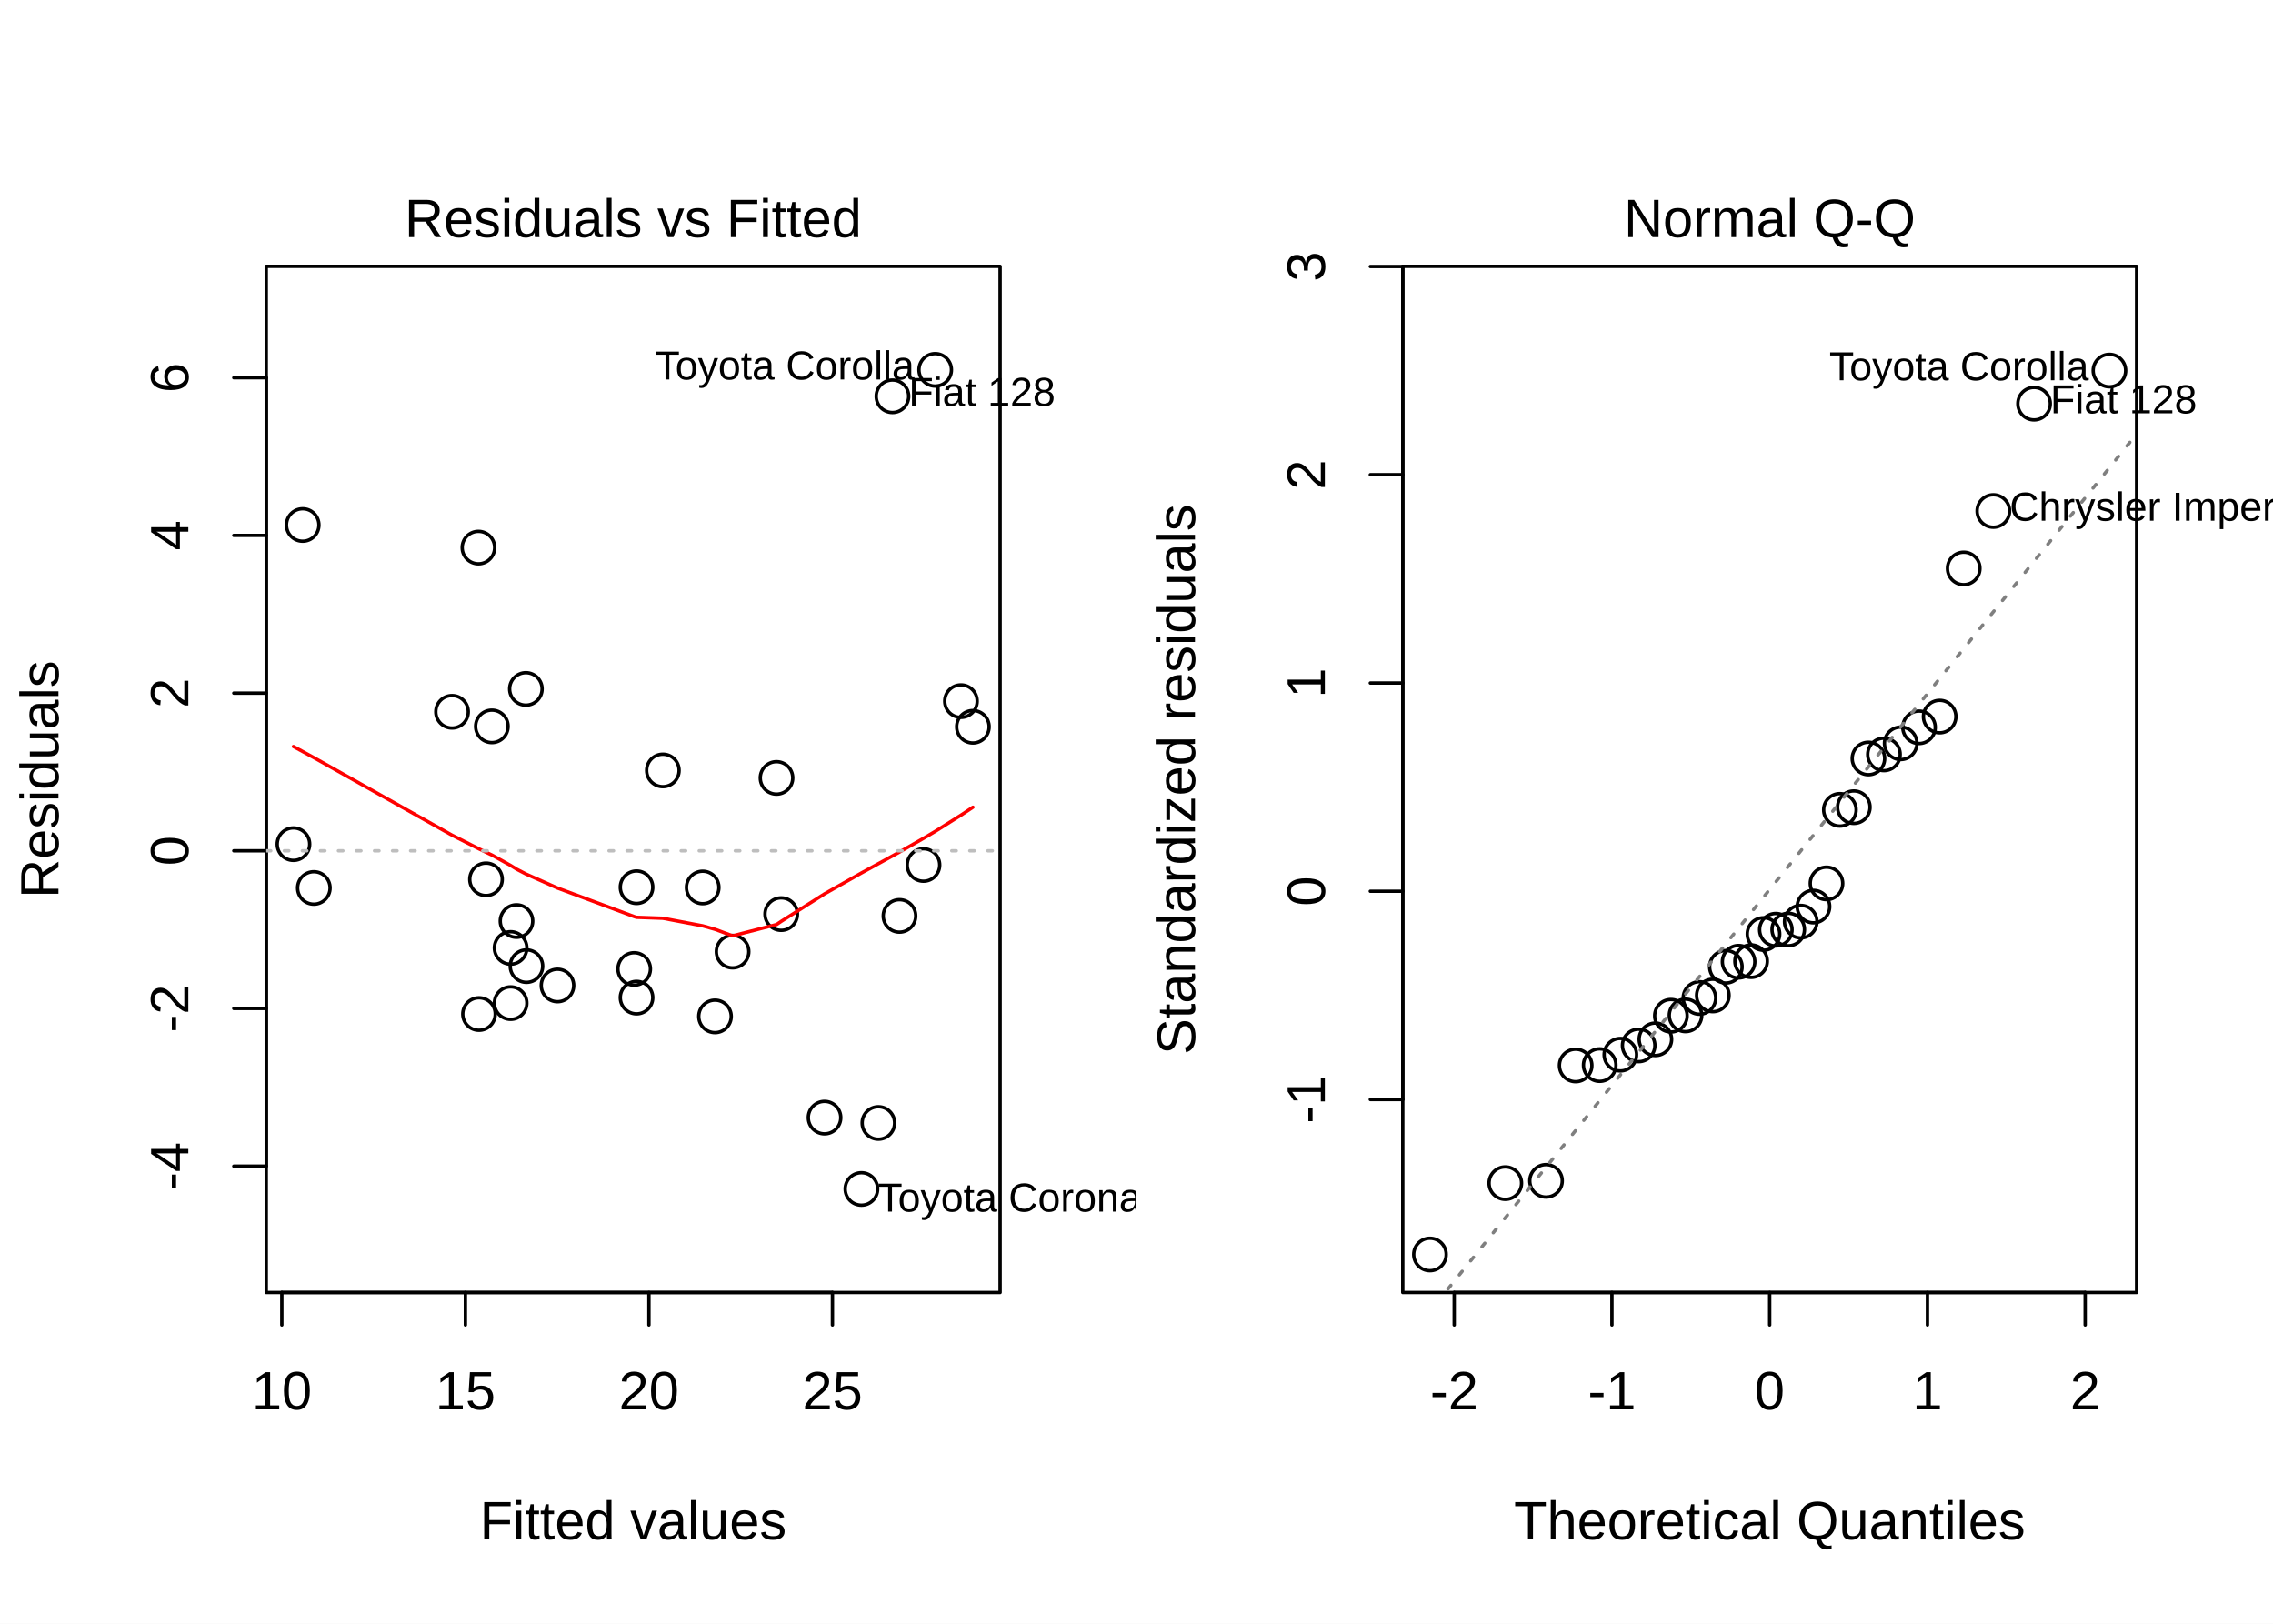
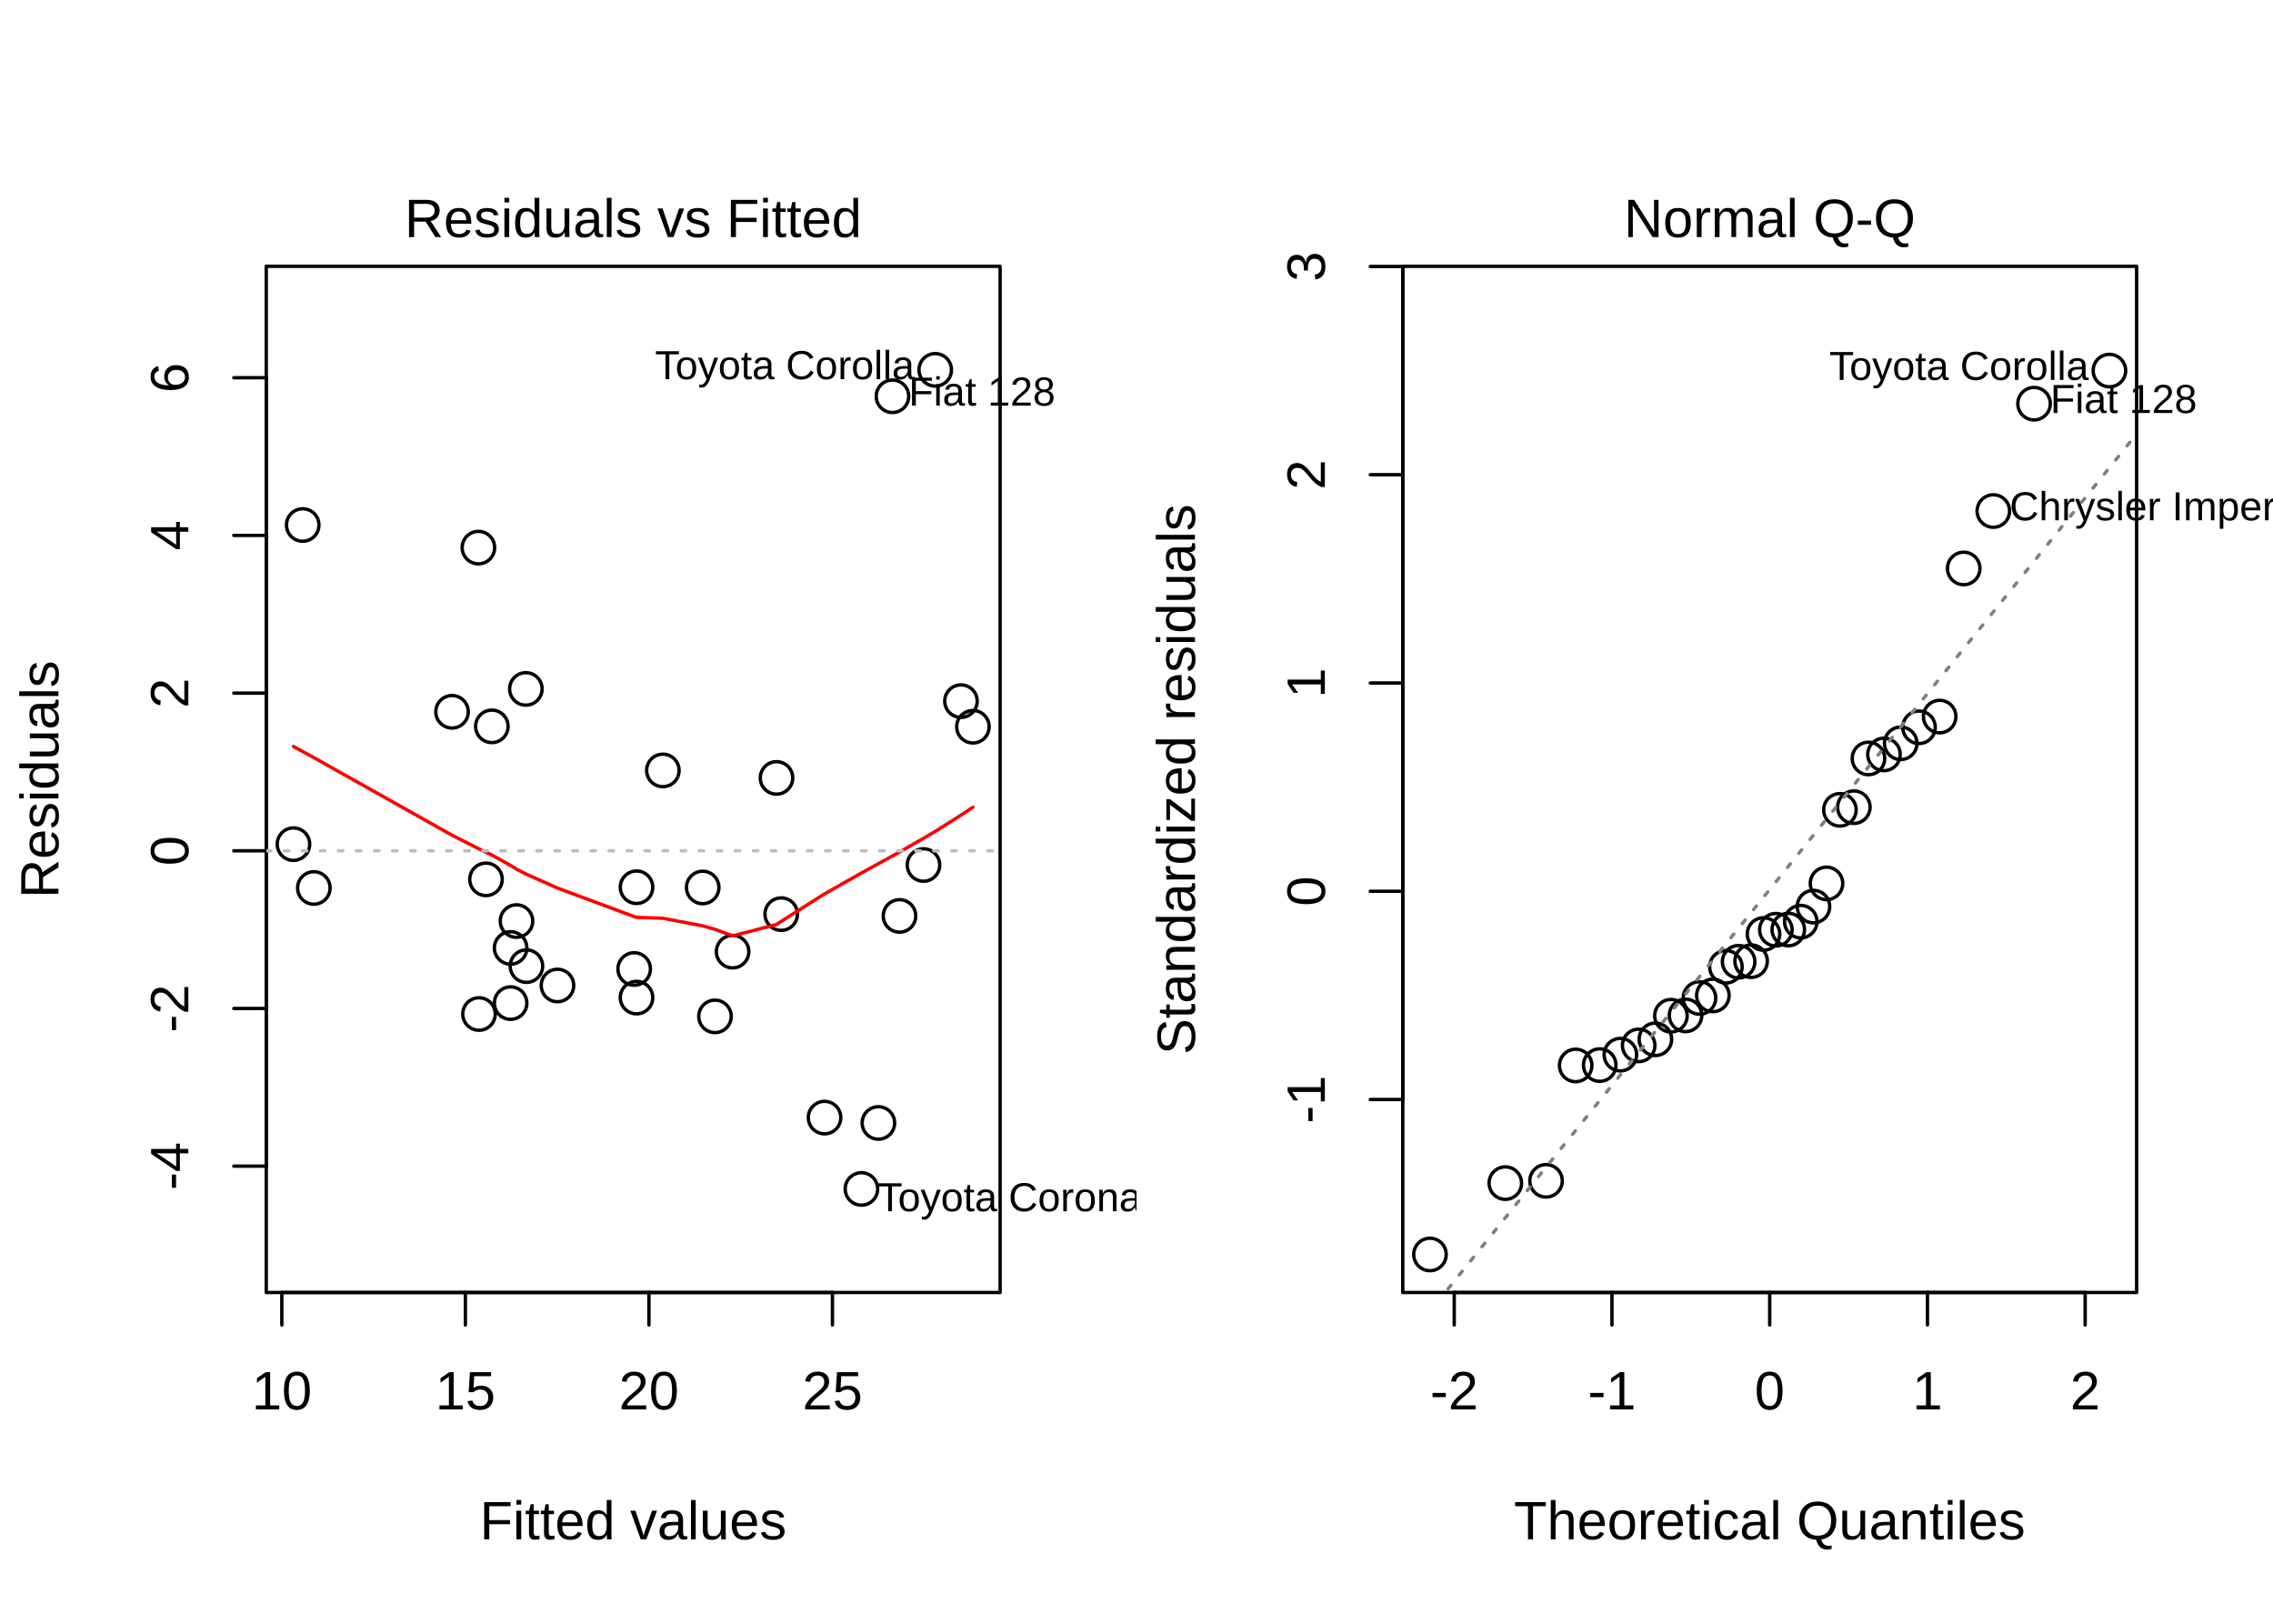
<svg xmlns="http://www.w3.org/2000/svg" viewBox="0 0 504.00 360.00">
  <defs>
    <style type="text/css">
    line, polyline, path, rect, circle {
      fill: none;
      stroke: #000000;
      stroke-linecap: round;
      stroke-linejoin: round;
      stroke-miterlimit: 10.00;
    }
  </style>
  </defs>
  <rect width="100%" height="100%" style="stroke: none; fill: #FFFFFF;" />
  <line x1="62.49" y1="286.56" x2="184.58" y2="286.56" style="stroke-width: 0.75;" />
  <line x1="62.49" y1="286.56" x2="62.49" y2="293.76" style="stroke-width: 0.75;" />
  <line x1="103.19" y1="286.56" x2="103.19" y2="293.76" style="stroke-width: 0.75;" />
  <line x1="143.89" y1="286.56" x2="143.89" y2="293.76" style="stroke-width: 0.75;" />
  <line x1="184.58" y1="286.56" x2="184.58" y2="293.76" style="stroke-width: 0.75;" />
-   <text x="55.82" y="312.48" style="font-size: 12.00px; font-family: Arial;" textLength="13.35px" lengthAdjust="spacingAndGlyphs">10</text>
-   <text x="96.52" y="312.48" style="font-size: 12.00px; font-family: Arial;" textLength="13.35px" lengthAdjust="spacingAndGlyphs">15</text>
-   <text x="137.21" y="312.48" style="font-size: 12.00px; font-family: Arial;" textLength="13.35px" lengthAdjust="spacingAndGlyphs">20</text>
-   <text x="177.91" y="312.48" style="font-size: 12.00px; font-family: Arial;" textLength="13.35px" lengthAdjust="spacingAndGlyphs">25</text>
+   <text x="55.82" y="312.48" style="font-size: 12.00px; font-family: Liberation Sans;" textLength="13.35px" lengthAdjust="spacingAndGlyphs">10</text>
+   <text x="96.52" y="312.48" style="font-size: 12.00px; font-family: Liberation Sans;" textLength="13.35px" lengthAdjust="spacingAndGlyphs">15</text>
+   <text x="137.21" y="312.48" style="font-size: 12.00px; font-family: Liberation Sans;" textLength="13.35px" lengthAdjust="spacingAndGlyphs">20</text>
+   <text x="177.91" y="312.48" style="font-size: 12.00px; font-family: Liberation Sans;" textLength="13.35px" lengthAdjust="spacingAndGlyphs">25</text>
  <line x1="59.04" y1="258.55" x2="59.04" y2="83.75" style="stroke-width: 0.75;" />
  <line x1="59.04" y1="258.55" x2="51.84" y2="258.55" style="stroke-width: 0.75;" />
  <line x1="59.04" y1="223.59" x2="51.84" y2="223.59" style="stroke-width: 0.75;" />
  <line x1="59.04" y1="188.63" x2="51.84" y2="188.63" style="stroke-width: 0.75;" />
  <line x1="59.04" y1="153.67" x2="51.84" y2="153.67" style="stroke-width: 0.75;" />
  <line x1="59.04" y1="118.71" x2="51.84" y2="118.71" style="stroke-width: 0.75;" />
  <line x1="59.04" y1="83.75" x2="51.84" y2="83.75" style="stroke-width: 0.75;" />
-   <text transform="translate(41.76,263.88) rotate(-90)" style="font-size: 12.00px; font-family: Arial;" textLength="10.67px" lengthAdjust="spacingAndGlyphs">-4</text>
-   <text transform="translate(41.76,228.92) rotate(-90)" style="font-size: 12.00px; font-family: Arial;" textLength="10.67px" lengthAdjust="spacingAndGlyphs">-2</text>
-   <text transform="translate(41.76,191.96) rotate(-90)" style="font-size: 12.00px; font-family: Arial;" textLength="6.67px" lengthAdjust="spacingAndGlyphs">0</text>
-   <text transform="translate(41.76,157.01) rotate(-90)" style="font-size: 12.00px; font-family: Arial;" textLength="6.67px" lengthAdjust="spacingAndGlyphs">2</text>
-   <text transform="translate(41.76,122.05) rotate(-90)" style="font-size: 12.00px; font-family: Arial;" textLength="6.67px" lengthAdjust="spacingAndGlyphs">4</text>
-   <text transform="translate(41.76,87.09) rotate(-90)" style="font-size: 12.00px; font-family: Arial;" textLength="6.67px" lengthAdjust="spacingAndGlyphs">6</text>
+   <text transform="translate(41.76,263.88) rotate(-90)" style="font-size: 12.00px; font-family: Liberation Sans;" textLength="10.67px" lengthAdjust="spacingAndGlyphs">-4</text>
+   <text transform="translate(41.76,228.92) rotate(-90)" style="font-size: 12.00px; font-family: Liberation Sans;" textLength="10.67px" lengthAdjust="spacingAndGlyphs">-2</text>
+   <text transform="translate(41.76,191.96) rotate(-90)" style="font-size: 12.00px; font-family: Liberation Sans;" textLength="6.67px" lengthAdjust="spacingAndGlyphs">0</text>
+   <text transform="translate(41.76,157.01) rotate(-90)" style="font-size: 12.00px; font-family: Liberation Sans;" textLength="6.67px" lengthAdjust="spacingAndGlyphs">2</text>
+   <text transform="translate(41.76,122.05) rotate(-90)" style="font-size: 12.00px; font-family: Liberation Sans;" textLength="6.67px" lengthAdjust="spacingAndGlyphs">4</text>
+   <text transform="translate(41.76,87.09) rotate(-90)" style="font-size: 12.00px; font-family: Liberation Sans;" textLength="6.67px" lengthAdjust="spacingAndGlyphs">6</text>
  <polyline points="59.04,286.56 221.76,286.56 221.76,59.04 59.04,59.04 59.04,286.56 " style="stroke-width: 0.75;" />
  <defs>
    <clipPath id="cpMHwyNTJ8MzYwfDA=">
      <rect x="0.00" y="0.00" width="252.00" height="360.00" />
    </clipPath>
  </defs>
  <g clip-path="url(#cpMHwyNTJ8MzYwfDA=)">
-     <text x="106.38" y="341.28" style="font-size: 12.00px; font-family: Arial;" textLength="68.03px" lengthAdjust="spacingAndGlyphs">Fitted values</text>
-   </g>
-   <g clip-path="url(#cpMHwyNTJ8MzYwfDA=)">
-     <text transform="translate(12.96,199.15) rotate(-90)" style="font-size: 12.00px; font-family: Arial;" textLength="52.69px" lengthAdjust="spacingAndGlyphs">Residuals</text>
+     <text x="106.38" y="341.28" style="font-size: 12.00px; font-family: Liberation Sans;" textLength="68.03px" lengthAdjust="spacingAndGlyphs">Fitted values</text>
+   </g>
+   <g clip-path="url(#cpMHwyNTJ8MzYwfDA=)">
+     <text transform="translate(12.96,199.15) rotate(-90)" style="font-size: 12.00px; font-family: Liberation Sans;" textLength="52.69px" lengthAdjust="spacingAndGlyphs">Residuals</text>
  </g>
  <defs>
    <clipPath id="cpNTkuMDR8MjIxLjc2fDI4Ni41Nnw1OS4wNA==">
      <rect x="59.04" y="59.04" width="162.72" height="227.52" />
    </clipPath>
  </defs>
  <circle cx="162.44" cy="210.99" r="2.70pt" style="stroke-width: 0.75;" clip-path="url(#cpNTkuMDR8MjIxLjc2fDI4Ni41Nnw1OS4wNA==)" />
  <circle cx="155.81" cy="196.76" r="2.70pt" style="stroke-width: 0.75;" clip-path="url(#cpNTkuMDR8MjIxLjc2fDI4Ni41Nnw1OS4wNA==)" />
  <circle cx="194.77" cy="248.97" r="2.70pt" style="stroke-width: 0.75;" clip-path="url(#cpNTkuMDR8MjIxLjc2fDI4Ni41Nnw1OS4wNA==)" />
  <circle cx="146.98" cy="170.81" r="2.70pt" style="stroke-width: 0.75;" clip-path="url(#cpNTkuMDR8MjIxLjc2fDI4Ni41Nnw1OS4wNA==)" />
  <circle cx="116.60" cy="152.74" r="2.70pt" style="stroke-width: 0.75;" clip-path="url(#cpNTkuMDR8MjIxLjc2fDI4Ni41Nnw1OS4wNA==)" />
  <circle cx="140.62" cy="214.83" r="2.70pt" style="stroke-width: 0.75;" clip-path="url(#cpNTkuMDR8MjIxLjc2fDI4Ni41Nnw1OS4wNA==)" />
  <circle cx="113.22" cy="222.40" r="2.70pt" style="stroke-width: 0.75;" clip-path="url(#cpNTkuMDR8MjIxLjc2fDI4Ni41Nnw1OS4wNA==)" />
  <circle cx="172.18" cy="172.47" r="2.70pt" style="stroke-width: 0.75;" clip-path="url(#cpNTkuMDR8MjIxLjc2fDI4Ni41Nnw1OS4wNA==)" />
  <circle cx="173.22" cy="202.67" r="2.70pt" style="stroke-width: 0.75;" clip-path="url(#cpNTkuMDR8MjIxLjc2fDI4Ni41Nnw1OS4wNA==)" />
  <circle cx="141.14" cy="196.71" r="2.70pt" style="stroke-width: 0.75;" clip-path="url(#cpNTkuMDR8MjIxLjc2fDI4Ni41Nnw1OS4wNA==)" />
  <circle cx="141.14" cy="221.18" r="2.70pt" style="stroke-width: 0.75;" clip-path="url(#cpNTkuMDR8MjIxLjc2fDI4Ni41Nnw1OS4wNA==)" />
  <circle cx="100.23" cy="157.81" r="2.70pt" style="stroke-width: 0.75;" clip-path="url(#cpNTkuMDR8MjIxLjc2fDI4Ni41Nnw1OS4wNA==)" />
  <circle cx="109.06" cy="161.04" r="2.70pt" style="stroke-width: 0.75;" clip-path="url(#cpNTkuMDR8MjIxLjc2fDI4Ni41Nnw1OS4wNA==)" />
  <circle cx="107.76" cy="194.96" r="2.70pt" style="stroke-width: 0.75;" clip-path="url(#cpNTkuMDR8MjIxLjc2fDI4Ni41Nnw1OS4wNA==)" />
  <circle cx="69.59" cy="196.87" r="2.70pt" style="stroke-width: 0.75;" clip-path="url(#cpNTkuMDR8MjIxLjc2fDI4Ni41Nnw1OS4wNA==)" />
  <circle cx="65.07" cy="187.16" r="2.70pt" style="stroke-width: 0.75;" clip-path="url(#cpNTkuMDR8MjIxLjc2fDI4Ni41Nnw1OS4wNA==)" />
  <circle cx="67.12" cy="116.40" r="2.70pt" style="stroke-width: 0.75;" clip-path="url(#cpNTkuMDR8MjIxLjc2fDI4Ni41Nnw1OS4wNA==)" />
  <circle cx="197.89" cy="87.86" r="2.70pt" style="stroke-width: 0.75;" clip-path="url(#cpNTkuMDR8MjIxLjc2fDI4Ni41Nnw1OS4wNA==)" />
  <circle cx="213.08" cy="155.45" r="2.70pt" style="stroke-width: 0.75;" clip-path="url(#cpNTkuMDR8MjIxLjc2fDI4Ni41Nnw1OS4wNA==)" />
  <circle cx="207.37" cy="82.00" r="2.70pt" style="stroke-width: 0.75;" clip-path="url(#cpNTkuMDR8MjIxLjc2fDI4Ni41Nnw1OS4wNA==)" />
  <circle cx="191.01" cy="263.60" r="2.70pt" style="stroke-width: 0.75;" clip-path="url(#cpNTkuMDR8MjIxLjc2fDI4Ni41Nnw1OS4wNA==)" />
  <circle cx="114.52" cy="204.21" r="2.70pt" style="stroke-width: 0.75;" clip-path="url(#cpNTkuMDR8MjIxLjc2fDI4Ni41Nnw1OS4wNA==)" />
  <circle cx="116.73" cy="214.20" r="2.70pt" style="stroke-width: 0.75;" clip-path="url(#cpNTkuMDR8MjIxLjc2fDI4Ni41Nnw1OS4wNA==)" />
  <circle cx="106.21" cy="224.82" r="2.70pt" style="stroke-width: 0.75;" clip-path="url(#cpNTkuMDR8MjIxLjc2fDI4Ni41Nnw1OS4wNA==)" />
  <circle cx="106.08" cy="121.41" r="2.70pt" style="stroke-width: 0.75;" clip-path="url(#cpNTkuMDR8MjIxLjc2fDI4Ni41Nnw1OS4wNA==)" />
  <circle cx="204.77" cy="191.78" r="2.70pt" style="stroke-width: 0.75;" clip-path="url(#cpNTkuMDR8MjIxLjc2fDI4Ni41Nnw1OS4wNA==)" />
  <circle cx="199.45" cy="203.07" r="2.70pt" style="stroke-width: 0.75;" clip-path="url(#cpNTkuMDR8MjIxLjc2fDI4Ni41Nnw1OS4wNA==)" />
  <circle cx="215.73" cy="161.13" r="2.70pt" style="stroke-width: 0.75;" clip-path="url(#cpNTkuMDR8MjIxLjc2fDI4Ni41Nnw1OS4wNA==)" />
  <circle cx="123.61" cy="218.49" r="2.70pt" style="stroke-width: 0.75;" clip-path="url(#cpNTkuMDR8MjIxLjc2fDI4Ni41Nnw1OS4wNA==)" />
  <circle cx="158.54" cy="225.34" r="2.70pt" style="stroke-width: 0.75;" clip-path="url(#cpNTkuMDR8MjIxLjc2fDI4Ni41Nnw1OS4wNA==)" />
  <circle cx="113.22" cy="210.17" r="2.70pt" style="stroke-width: 0.75;" clip-path="url(#cpNTkuMDR8MjIxLjc2fDI4Ni41Nnw1OS4wNA==)" />
  <circle cx="182.83" cy="247.78" r="2.70pt" style="stroke-width: 0.75;" clip-path="url(#cpNTkuMDR8MjIxLjc2fDI4Ni41Nnw1OS4wNA==)" />
  <polyline points="65.07,165.51 67.12,166.62 69.59,167.97 100.23,185.17 106.08,188.14 106.21,188.21 107.76,188.95 109.06,189.57 113.22,191.88 113.22,191.88 114.52,192.69 116.60,193.77 116.73,193.83 123.61,196.89 140.62,203.22 141.14,203.38 141.14,203.38 146.98,203.59 155.81,205.27 158.54,206.04 162.44,207.49 172.18,204.98 173.22,204.28 182.83,198.18 191.01,193.55 194.77,191.49 197.89,189.77 199.45,188.91 204.77,185.87 207.37,184.33 213.08,180.73 215.73,178.97 " style="stroke-width: 0.75; stroke: #FF0000;" clip-path="url(#cpNTkuMDR8MjIxLjc2fDI4Ni41Nnw1OS4wNA==)" />
  <defs>
    <clipPath id="cpMHw1MDR8MzYwfDA=">
      <rect x="0.00" y="0.00" width="504.00" height="360.00" />
    </clipPath>
  </defs>
  <g clip-path="url(#cpMHw1MDR8MzYwfDA=)">
-     <text x="89.71" y="52.56" style="font-size: 12.00px; font-family: Arial;" textLength="101.37px" lengthAdjust="spacingAndGlyphs">Residuals vs Fitted</text>
+     <text x="89.71" y="52.56" style="font-size: 12.00px; font-family: Liberation Sans;" textLength="101.37px" lengthAdjust="spacingAndGlyphs">Residuals vs Fitted</text>
  </g>
  <defs>
    <clipPath id="cpMHwyNTJ8MzYwfDA=">
      <rect x="0.00" y="0.00" width="252.00" height="360.00" />
    </clipPath>
  </defs>
  <g clip-path="url(#cpMHwyNTJ8MzYwfDA=)">
-     <text x="145.24" y="84.14" style="font-size: 9.00px; font-family: Arial;" textLength="58.53px" lengthAdjust="spacingAndGlyphs">Toyota Corolla</text>
-   </g>
-   <g clip-path="url(#cpMHwyNTJ8MzYwfDA=)">
-     <text x="201.49" y="90.00" style="font-size: 9.00px; font-family: Arial;" textLength="32.52px" lengthAdjust="spacingAndGlyphs">Fiat 128</text>
-   </g>
-   <g clip-path="url(#cpMHwyNTJ8MzYwfDA=)">
-     <text x="194.61" y="268.62" style="font-size: 9.00px; font-family: Arial;" textLength="59.53px" lengthAdjust="spacingAndGlyphs">Toyota Corona</text>
+     <text x="145.24" y="84.06" style="font-size: 9.00px; font-family: Liberation Sans;" textLength="58.53px" lengthAdjust="spacingAndGlyphs">Toyota Corolla</text>
+   </g>
+   <g clip-path="url(#cpMHwyNTJ8MzYwfDA=)">
+     <text x="201.49" y="89.92" style="font-size: 9.00px; font-family: Liberation Sans;" textLength="32.52px" lengthAdjust="spacingAndGlyphs">Fiat 128</text>
+   </g>
+   <g clip-path="url(#cpMHwyNTJ8MzYwfDA=)">
+     <text x="194.61" y="268.54" style="font-size: 9.00px; font-family: Liberation Sans;" textLength="59.53px" lengthAdjust="spacingAndGlyphs">Toyota Corona</text>
  </g>
  <defs>
    <clipPath id="cpNTkuMDR8MjIxLjc2fDI4Ni41Nnw1OS4wNA==">
      <rect x="59.04" y="59.04" width="162.72" height="227.52" />
    </clipPath>
  </defs>
  <line x1="59.04" y1="188.63" x2="221.76" y2="188.63" style="stroke-width: 0.75; stroke: #BEBEBE; stroke-dasharray: 1.00,3.00;" clip-path="url(#cpNTkuMDR8MjIxLjc2fDI4Ni41Nnw1OS4wNA==)" />
  <defs>
    <clipPath id="cpMzExLjA0fDQ3My43NnwyODYuNTZ8NTkuMDQ=">
      <rect x="311.04" y="59.04" width="162.72" height="227.52" />
    </clipPath>
  </defs>
  <circle cx="376.83" cy="221.26" r="2.70pt" style="stroke-width: 0.75;" clip-path="url(#cpMzExLjA0fDQ3My43NnwyODYuNTZ8NTkuMDQ=)" />
  <circle cx="393.77" cy="206.13" r="2.70pt" style="stroke-width: 0.75;" clip-path="url(#cpMzExLjA0fDQ3My43NnwyODYuNTZ8NTkuMDQ=)" />
  <circle cx="333.78" cy="262.31" r="2.70pt" style="stroke-width: 0.75;" clip-path="url(#cpMzExLjA0fDQ3My43NnwyODYuNTZ8NTkuMDQ=)" />
  <circle cx="411.06" cy="178.96" r="2.70pt" style="stroke-width: 0.75;" clip-path="url(#cpMzExLjA0fDQ3My43NnwyODYuNTZ8NTkuMDQ=)" />
  <circle cx="430.09" cy="158.87" r="2.70pt" style="stroke-width: 0.75;" clip-path="url(#cpMzExLjA0fDQ3My43NnwyODYuNTZ8NTkuMDQ=)" />
  <circle cx="373.74" cy="225.12" r="2.70pt" style="stroke-width: 0.75;" clip-path="url(#cpMzExLjA0fDQ3My43NnwyODYuNTZ8NTkuMDQ=)" />
  <circle cx="359.29" cy="233.83" r="2.70pt" style="stroke-width: 0.75;" clip-path="url(#cpMzExLjA0fDQ3My43NnwyODYuNTZ8NTkuMDQ=)" />
  <circle cx="407.97" cy="179.55" r="2.70pt" style="stroke-width: 0.75;" clip-path="url(#cpMzExLjA0fDQ3My43NnwyODYuNTZ8NTkuMDQ=)" />
  <circle cx="385.51" cy="213.23" r="2.70pt" style="stroke-width: 0.75;" clip-path="url(#cpMzExLjA0fDQ3My43NnwyODYuNTZ8NTkuMDQ=)" />
  <circle cx="396.52" cy="206.09" r="2.70pt" style="stroke-width: 0.75;" clip-path="url(#cpMzExLjA0fDQ3My43NnwyODYuNTZ8NTkuMDQ=)" />
  <circle cx="363.35" cy="231.78" r="2.70pt" style="stroke-width: 0.75;" clip-path="url(#cpMzExLjA0fDQ3My43NnwyODYuNTZ8NTkuMDQ=)" />
  <circle cx="421.45" cy="164.80" r="2.70pt" style="stroke-width: 0.75;" clip-path="url(#cpMzExLjA0fDQ3My43NnwyODYuNTZ8NTkuMDQ=)" />
  <circle cx="414.30" cy="168.16" r="2.70pt" style="stroke-width: 0.75;" clip-path="url(#cpMzExLjA0fDQ3My43NnwyODYuNTZ8NTkuMDQ=)" />
  <circle cx="399.29" cy="204.34" r="2.70pt" style="stroke-width: 0.75;" clip-path="url(#cpMzExLjA0fDQ3My43NnwyODYuNTZ8NTkuMDQ=)" />
  <circle cx="391.03" cy="207.08" r="2.70pt" style="stroke-width: 0.75;" clip-path="url(#cpMzExLjA0fDQ3My43NnwyODYuNTZ8NTkuMDQ=)" />
  <circle cx="405.00" cy="195.86" r="2.70pt" style="stroke-width: 0.75;" clip-path="url(#cpMzExLjA0fDQ3My43NnwyODYuNTZ8NTkuMDQ=)" />
  <circle cx="441.99" cy="113.30" r="2.70pt" style="stroke-width: 0.75;" clip-path="url(#cpMzExLjA0fDQ3My43NnwyODYuNTZ8NTkuMDQ=)" />
  <circle cx="451.02" cy="89.50" r="2.70pt" style="stroke-width: 0.75;" clip-path="url(#cpMzExLjA0fDQ3My43NnwyODYuNTZ8NTkuMDQ=)" />
  <circle cx="425.51" cy="161.25" r="2.70pt" style="stroke-width: 0.75;" clip-path="url(#cpMzExLjA0fDQ3My43NnwyODYuNTZ8NTkuMDQ=)" />
  <circle cx="467.73" cy="82.16" r="2.70pt" style="stroke-width: 0.75;" clip-path="url(#cpMzExLjA0fDQ3My43NnwyODYuNTZ8NTkuMDQ=)" />
  <circle cx="317.07" cy="278.13" r="2.70pt" style="stroke-width: 0.75;" clip-path="url(#cpMzExLjA0fDQ3My43NnwyODYuNTZ8NTkuMDQ=)" />
  <circle cx="382.69" cy="214.35" r="2.70pt" style="stroke-width: 0.75;" clip-path="url(#cpMzExLjA0fDQ3My43NnwyODYuNTZ8NTkuMDQ=)" />
  <circle cx="370.50" cy="225.20" r="2.70pt" style="stroke-width: 0.75;" clip-path="url(#cpMzExLjA0fDQ3My43NnwyODYuNTZ8NTkuMDQ=)" />
  <circle cx="354.71" cy="236.14" r="2.70pt" style="stroke-width: 0.75;" clip-path="url(#cpMzExLjA0fDQ3My43NnwyODYuNTZ8NTkuMDQ=)" />
  <circle cx="435.42" cy="126.03" r="2.70pt" style="stroke-width: 0.75;" clip-path="url(#cpMzExLjA0fDQ3My43NnwyODYuNTZ8NTkuMDQ=)" />
  <circle cx="402.11" cy="201.00" r="2.70pt" style="stroke-width: 0.75;" clip-path="url(#cpMzExLjA0fDQ3My43NnwyODYuNTZ8NTkuMDQ=)" />
  <circle cx="388.28" cy="213.10" r="2.70pt" style="stroke-width: 0.75;" clip-path="url(#cpMzExLjA0fDQ3My43NnwyODYuNTZ8NTkuMDQ=)" />
  <circle cx="417.74" cy="167.26" r="2.70pt" style="stroke-width: 0.75;" clip-path="url(#cpMzExLjA0fDQ3My43NnwyODYuNTZ8NTkuMDQ=)" />
  <circle cx="367.06" cy="230.42" r="2.70pt" style="stroke-width: 0.75;" clip-path="url(#cpMzExLjA0fDQ3My43NnwyODYuNTZ8NTkuMDQ=)" />
  <circle cx="349.38" cy="236.22" r="2.70pt" style="stroke-width: 0.75;" clip-path="url(#cpMzExLjA0fDQ3My43NnwyODYuNTZ8NTkuMDQ=)" />
  <circle cx="379.80" cy="220.70" r="2.70pt" style="stroke-width: 0.75;" clip-path="url(#cpMzExLjA0fDQ3My43NnwyODYuNTZ8NTkuMDQ=)" />
  <circle cx="342.81" cy="261.80" r="2.70pt" style="stroke-width: 0.75;" clip-path="url(#cpMzExLjA0fDQ3My43NnwyODYuNTZ8NTkuMDQ=)" />
  <defs>
    <clipPath id="cpMHw1MDR8MzYwfDA=">
      <rect x="0.00" y="0.00" width="504.00" height="360.00" />
    </clipPath>
  </defs>
  <line x1="322.45" y1="286.56" x2="462.35" y2="286.56" style="stroke-width: 0.75;" clip-path="url(#cpMHw1MDR8MzYwfDA=)" />
  <line x1="322.45" y1="286.56" x2="322.45" y2="293.76" style="stroke-width: 0.75;" clip-path="url(#cpMHw1MDR8MzYwfDA=)" />
  <line x1="357.42" y1="286.56" x2="357.42" y2="293.76" style="stroke-width: 0.75;" clip-path="url(#cpMHw1MDR8MzYwfDA=)" />
  <line x1="392.40" y1="286.56" x2="392.40" y2="293.76" style="stroke-width: 0.75;" clip-path="url(#cpMHw1MDR8MzYwfDA=)" />
  <line x1="427.38" y1="286.56" x2="427.38" y2="293.76" style="stroke-width: 0.75;" clip-path="url(#cpMHw1MDR8MzYwfDA=)" />
  <line x1="462.35" y1="286.56" x2="462.35" y2="293.76" style="stroke-width: 0.75;" clip-path="url(#cpMHw1MDR8MzYwfDA=)" />
  <g clip-path="url(#cpMHw1MDR8MzYwfDA=)">
-     <text x="317.11" y="312.48" style="font-size: 12.00px; font-family: Arial;" textLength="10.67px" lengthAdjust="spacingAndGlyphs">-2</text>
-   </g>
-   <g clip-path="url(#cpMHw1MDR8MzYwfDA=)">
-     <text x="352.09" y="312.48" style="font-size: 12.00px; font-family: Arial;" textLength="10.67px" lengthAdjust="spacingAndGlyphs">-1</text>
-   </g>
-   <g clip-path="url(#cpMHw1MDR8MzYwfDA=)">
-     <text x="389.06" y="312.48" style="font-size: 12.00px; font-family: Arial;" textLength="6.67px" lengthAdjust="spacingAndGlyphs">0</text>
-   </g>
-   <g clip-path="url(#cpMHw1MDR8MzYwfDA=)">
-     <text x="424.04" y="312.48" style="font-size: 12.00px; font-family: Arial;" textLength="6.67px" lengthAdjust="spacingAndGlyphs">1</text>
-   </g>
-   <g clip-path="url(#cpMHw1MDR8MzYwfDA=)">
-     <text x="459.01" y="312.48" style="font-size: 12.00px; font-family: Arial;" textLength="6.67px" lengthAdjust="spacingAndGlyphs">2</text>
+     <text x="317.11" y="312.48" style="font-size: 12.00px; font-family: Liberation Sans;" textLength="10.67px" lengthAdjust="spacingAndGlyphs">-2</text>
+   </g>
+   <g clip-path="url(#cpMHw1MDR8MzYwfDA=)">
+     <text x="352.09" y="312.48" style="font-size: 12.00px; font-family: Liberation Sans;" textLength="10.67px" lengthAdjust="spacingAndGlyphs">-1</text>
+   </g>
+   <g clip-path="url(#cpMHw1MDR8MzYwfDA=)">
+     <text x="389.06" y="312.48" style="font-size: 12.00px; font-family: Liberation Sans;" textLength="6.67px" lengthAdjust="spacingAndGlyphs">0</text>
+   </g>
+   <g clip-path="url(#cpMHw1MDR8MzYwfDA=)">
+     <text x="424.04" y="312.48" style="font-size: 12.00px; font-family: Liberation Sans;" textLength="6.67px" lengthAdjust="spacingAndGlyphs">1</text>
+   </g>
+   <g clip-path="url(#cpMHw1MDR8MzYwfDA=)">
+     <text x="459.01" y="312.48" style="font-size: 12.00px; font-family: Liberation Sans;" textLength="6.67px" lengthAdjust="spacingAndGlyphs">2</text>
  </g>
  <line x1="311.04" y1="243.77" x2="311.04" y2="59.08" style="stroke-width: 0.75;" clip-path="url(#cpMHw1MDR8MzYwfDA=)" />
  <line x1="311.04" y1="243.77" x2="303.84" y2="243.77" style="stroke-width: 0.75;" clip-path="url(#cpMHw1MDR8MzYwfDA=)" />
  <line x1="311.04" y1="197.60" x2="303.84" y2="197.60" style="stroke-width: 0.75;" clip-path="url(#cpMHw1MDR8MzYwfDA=)" />
  <line x1="311.04" y1="151.43" x2="303.84" y2="151.43" style="stroke-width: 0.75;" clip-path="url(#cpMHw1MDR8MzYwfDA=)" />
  <line x1="311.04" y1="105.25" x2="303.84" y2="105.25" style="stroke-width: 0.75;" clip-path="url(#cpMHw1MDR8MzYwfDA=)" />
  <line x1="311.04" y1="59.08" x2="303.84" y2="59.08" style="stroke-width: 0.75;" clip-path="url(#cpMHw1MDR8MzYwfDA=)" />
  <g clip-path="url(#cpMHw1MDR8MzYwfDA=)">
-     <text transform="translate(293.76,249.11) rotate(-90)" style="font-size: 12.00px; font-family: Arial;" textLength="10.67px" lengthAdjust="spacingAndGlyphs">-1</text>
-   </g>
-   <g clip-path="url(#cpMHw1MDR8MzYwfDA=)">
-     <text transform="translate(293.76,200.93) rotate(-90)" style="font-size: 12.00px; font-family: Arial;" textLength="6.67px" lengthAdjust="spacingAndGlyphs">0</text>
-   </g>
-   <g clip-path="url(#cpMHw1MDR8MzYwfDA=)">
-     <text transform="translate(293.76,154.76) rotate(-90)" style="font-size: 12.00px; font-family: Arial;" textLength="6.67px" lengthAdjust="spacingAndGlyphs">1</text>
-   </g>
-   <g clip-path="url(#cpMHw1MDR8MzYwfDA=)">
-     <text transform="translate(293.76,108.59) rotate(-90)" style="font-size: 12.00px; font-family: Arial;" textLength="6.67px" lengthAdjust="spacingAndGlyphs">2</text>
-   </g>
-   <g clip-path="url(#cpMHw1MDR8MzYwfDA=)">
-     <text transform="translate(293.76,62.42) rotate(-90)" style="font-size: 12.00px; font-family: Arial;" textLength="6.67px" lengthAdjust="spacingAndGlyphs">3</text>
+     <text transform="translate(293.76,249.11) rotate(-90)" style="font-size: 12.00px; font-family: Liberation Sans;" textLength="10.67px" lengthAdjust="spacingAndGlyphs">-1</text>
+   </g>
+   <g clip-path="url(#cpMHw1MDR8MzYwfDA=)">
+     <text transform="translate(293.76,200.93) rotate(-90)" style="font-size: 12.00px; font-family: Liberation Sans;" textLength="6.67px" lengthAdjust="spacingAndGlyphs">0</text>
+   </g>
+   <g clip-path="url(#cpMHw1MDR8MzYwfDA=)">
+     <text transform="translate(293.76,154.76) rotate(-90)" style="font-size: 12.00px; font-family: Liberation Sans;" textLength="6.67px" lengthAdjust="spacingAndGlyphs">1</text>
+   </g>
+   <g clip-path="url(#cpMHw1MDR8MzYwfDA=)">
+     <text transform="translate(293.76,108.59) rotate(-90)" style="font-size: 12.00px; font-family: Liberation Sans;" textLength="6.67px" lengthAdjust="spacingAndGlyphs">2</text>
+   </g>
+   <g clip-path="url(#cpMHw1MDR8MzYwfDA=)">
+     <text transform="translate(293.76,62.42) rotate(-90)" style="font-size: 12.00px; font-family: Liberation Sans;" textLength="6.67px" lengthAdjust="spacingAndGlyphs">3</text>
  </g>
  <polyline points="311.04,286.56 473.76,286.56 473.76,59.04 311.04,59.04 311.04,286.56 " style="stroke-width: 0.75;" clip-path="url(#cpMHw1MDR8MzYwfDA=)" />
  <defs>
    <clipPath id="cpMjUyfDUwNHwzNjB8MA==">
      <rect x="252.00" y="0.00" width="252.00" height="360.00" />
    </clipPath>
  </defs>
  <g clip-path="url(#cpMjUyfDUwNHwzNjB8MA==)">
-     <text x="335.70" y="341.28" style="font-size: 12.00px; font-family: Arial;" textLength="113.39px" lengthAdjust="spacingAndGlyphs">Theoretical Quantiles</text>
-   </g>
-   <g clip-path="url(#cpMjUyfDUwNHwzNjB8MA==)">
-     <text transform="translate(264.96,233.84) rotate(-90)" style="font-size: 12.00px; font-family: Arial;" textLength="122.07px" lengthAdjust="spacingAndGlyphs">Standardized residuals</text>
+     <text x="335.70" y="341.28" style="font-size: 12.00px; font-family: Liberation Sans;" textLength="113.39px" lengthAdjust="spacingAndGlyphs">Theoretical Quantiles</text>
+   </g>
+   <g clip-path="url(#cpMjUyfDUwNHwzNjB8MA==)">
+     <text transform="translate(264.96,233.84) rotate(-90)" style="font-size: 12.00px; font-family: Liberation Sans;" textLength="122.07px" lengthAdjust="spacingAndGlyphs">Standardized residuals</text>
  </g>
  <defs>
    <clipPath id="cpMzExLjA0fDQ3My43NnwyODYuNTZ8NTkuMDQ=">
      <rect x="311.04" y="59.04" width="162.72" height="227.52" />
    </clipPath>
  </defs>
  <line x1="311.04" y1="298.22" x2="473.76" y2="96.21" style="stroke-width: 0.75; stroke: #7F7F7F; stroke-dasharray: 1.00,3.00;" clip-path="url(#cpMzExLjA0fDQ3My43NnwyODYuNTZ8NTkuMDQ=)" />
  <defs>
    <clipPath id="cpMHw1MDR8MzYwfDA=">
      <rect x="0.00" y="0.00" width="504.00" height="360.00" />
    </clipPath>
  </defs>
  <g clip-path="url(#cpMHw1MDR8MzYwfDA=)">
-     <text x="360.07" y="52.56" style="font-size: 12.00px; font-family: Arial;" textLength="64.67px" lengthAdjust="spacingAndGlyphs">Normal Q-Q</text>
+     <text x="360.07" y="52.56" style="font-size: 12.00px; font-family: Liberation Sans;" textLength="64.67px" lengthAdjust="spacingAndGlyphs">Normal Q-Q</text>
  </g>
  <defs>
    <clipPath id="cpMjUyfDUwNHwzNjB8MA==">
      <rect x="252.00" y="0.00" width="252.00" height="360.00" />
    </clipPath>
  </defs>
  <g clip-path="url(#cpMjUyfDUwNHwzNjB8MA==)">
-     <text x="405.61" y="84.31" style="font-size: 9.00px; font-family: Arial;" textLength="58.53px" lengthAdjust="spacingAndGlyphs">Toyota Corolla</text>
-   </g>
-   <g clip-path="url(#cpMjUyfDUwNHwzNjB8MA==)">
-     <text x="454.62" y="91.64" style="font-size: 9.00px; font-family: Arial;" textLength="32.52px" lengthAdjust="spacingAndGlyphs">Fiat 128</text>
-   </g>
-   <g clip-path="url(#cpMjUyfDUwNHwzNjB8MA==)">
-     <text x="445.59" y="115.45" style="font-size: 9.00px; font-family: Arial;" textLength="68.01px" lengthAdjust="spacingAndGlyphs">Chrysler Imperial</text>
+     <text x="405.61" y="84.23" style="font-size: 9.00px; font-family: Liberation Sans;" textLength="58.53px" lengthAdjust="spacingAndGlyphs">Toyota Corolla</text>
+   </g>
+   <g clip-path="url(#cpMjUyfDUwNHwzNjB8MA==)">
+     <text x="454.62" y="91.56" style="font-size: 9.00px; font-family: Liberation Sans;" textLength="32.52px" lengthAdjust="spacingAndGlyphs">Fiat 128</text>
+   </g>
+   <g clip-path="url(#cpMjUyfDUwNHwzNjB8MA==)">
+     <text x="445.59" y="115.36" style="font-size: 9.00px; font-family: Liberation Sans;" textLength="68.01px" lengthAdjust="spacingAndGlyphs">Chrysler Imperial</text>
  </g>
</svg>
